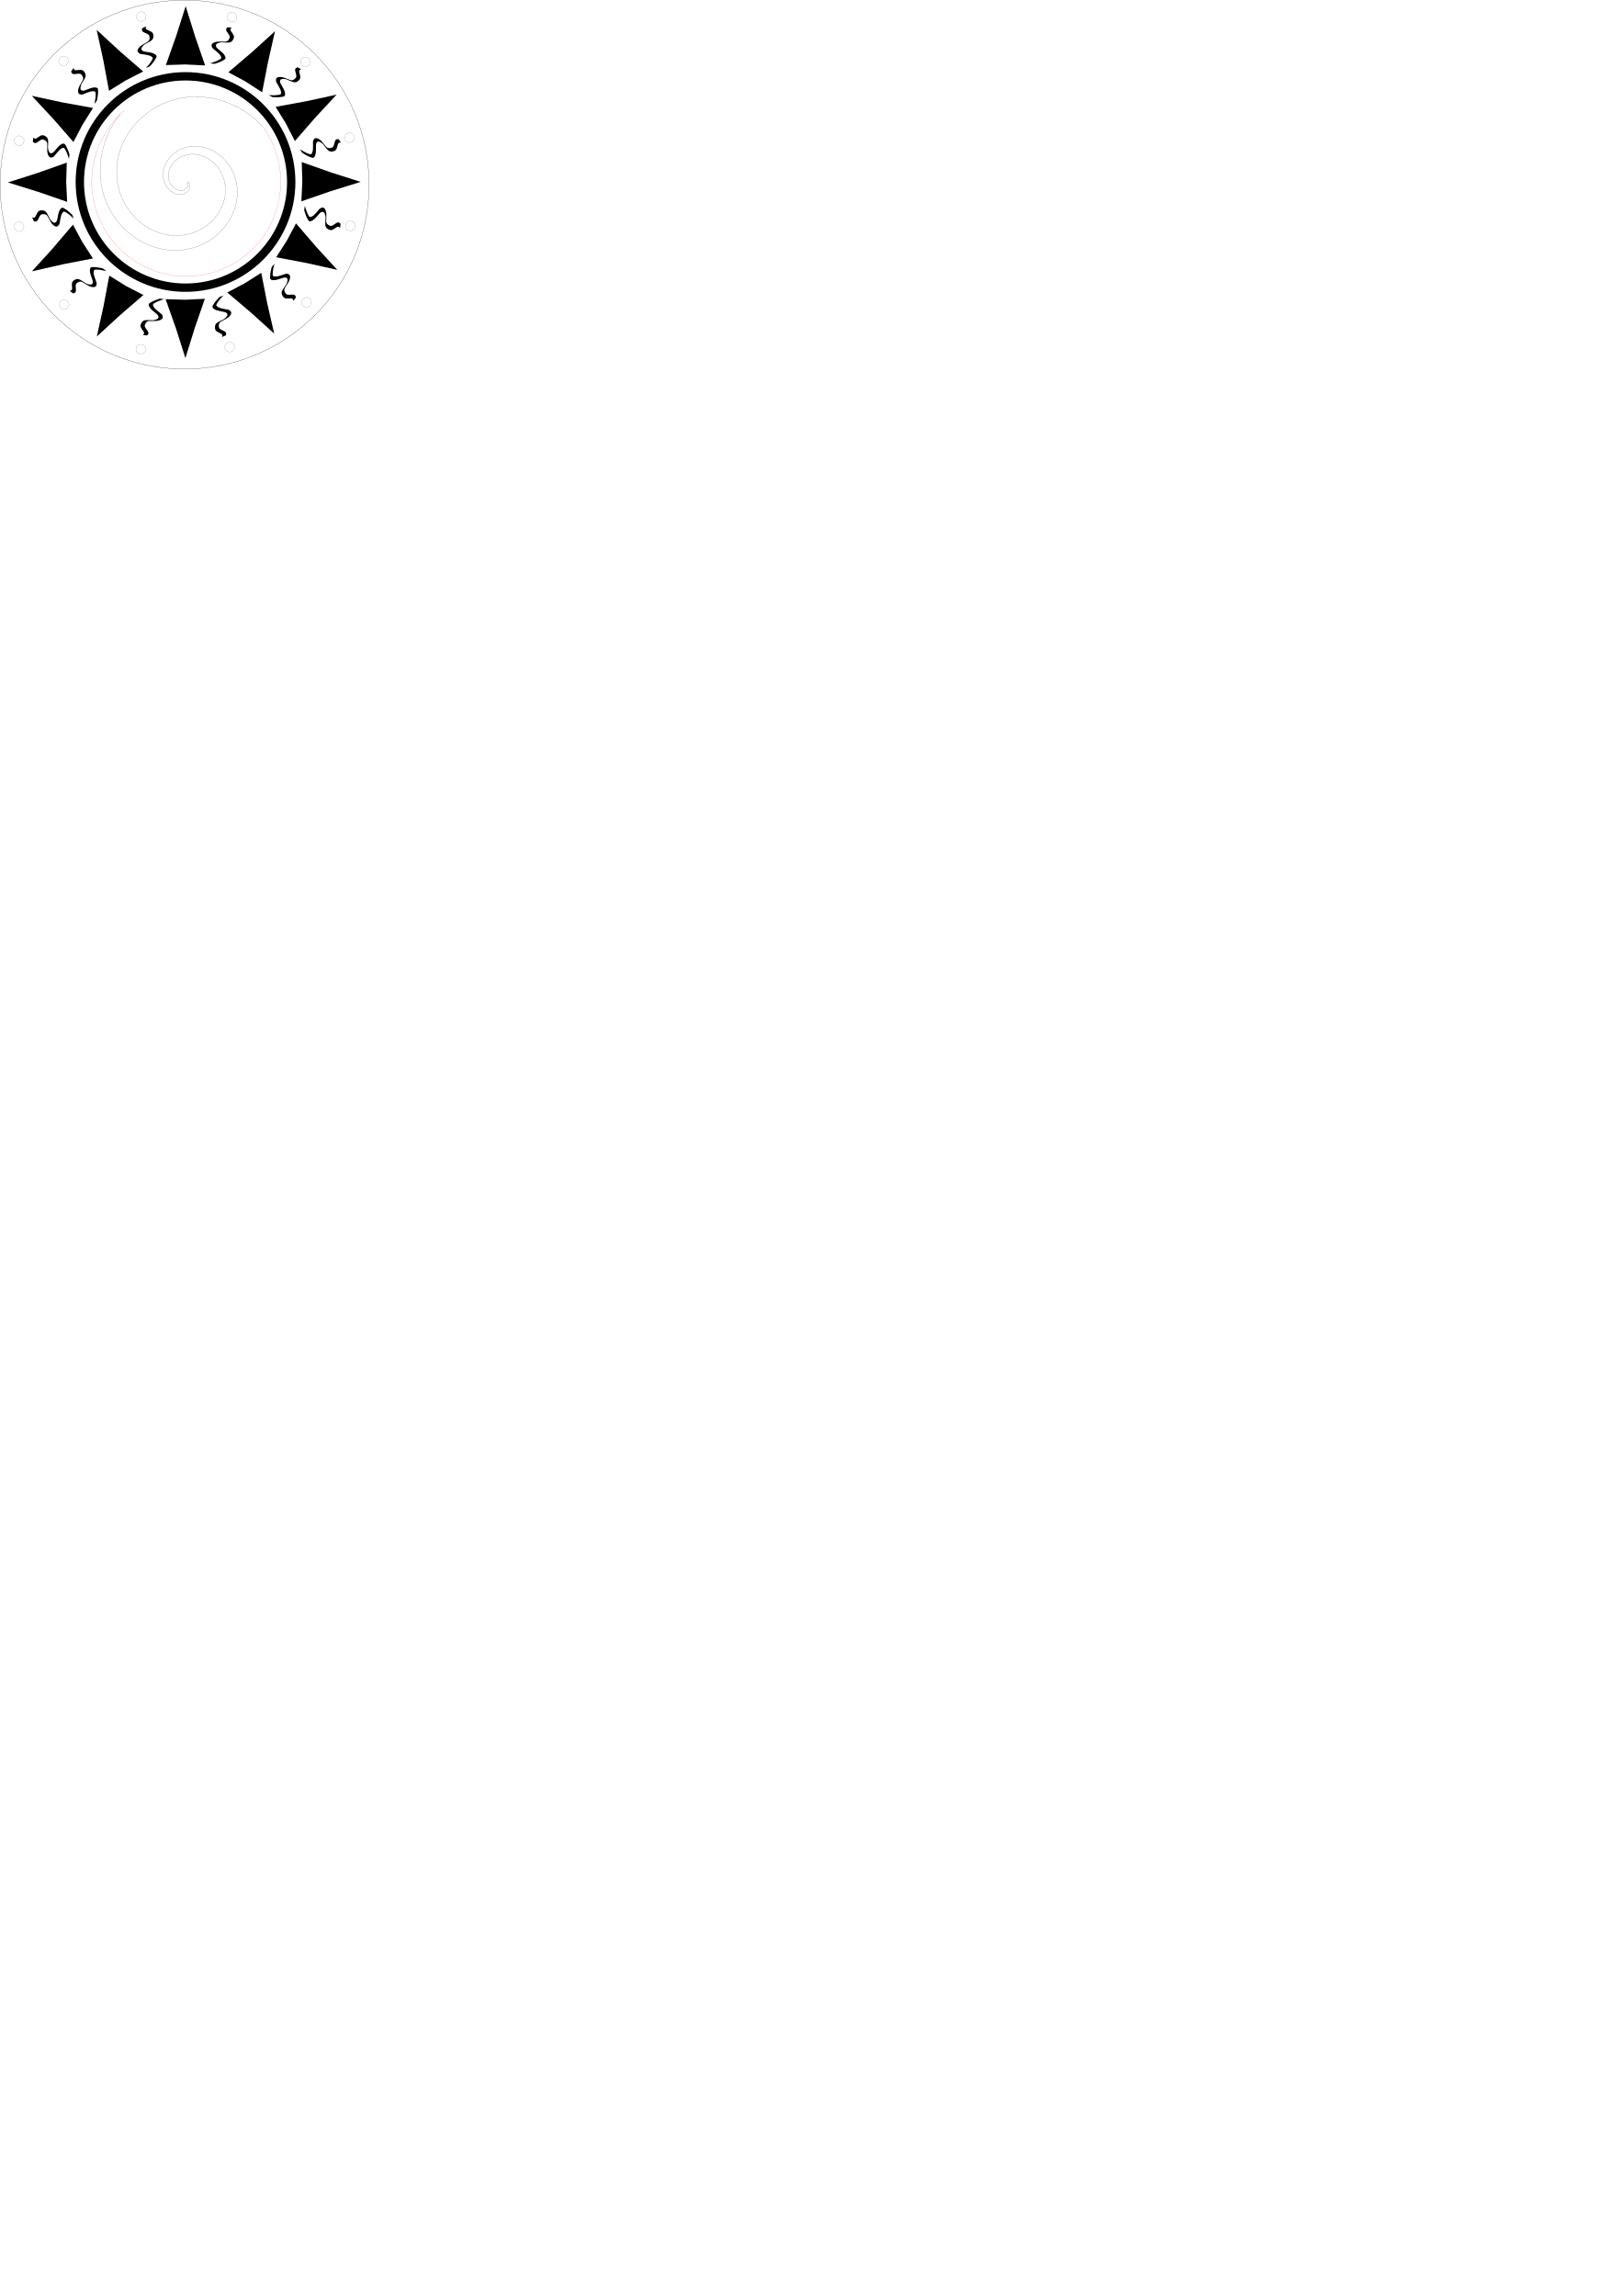
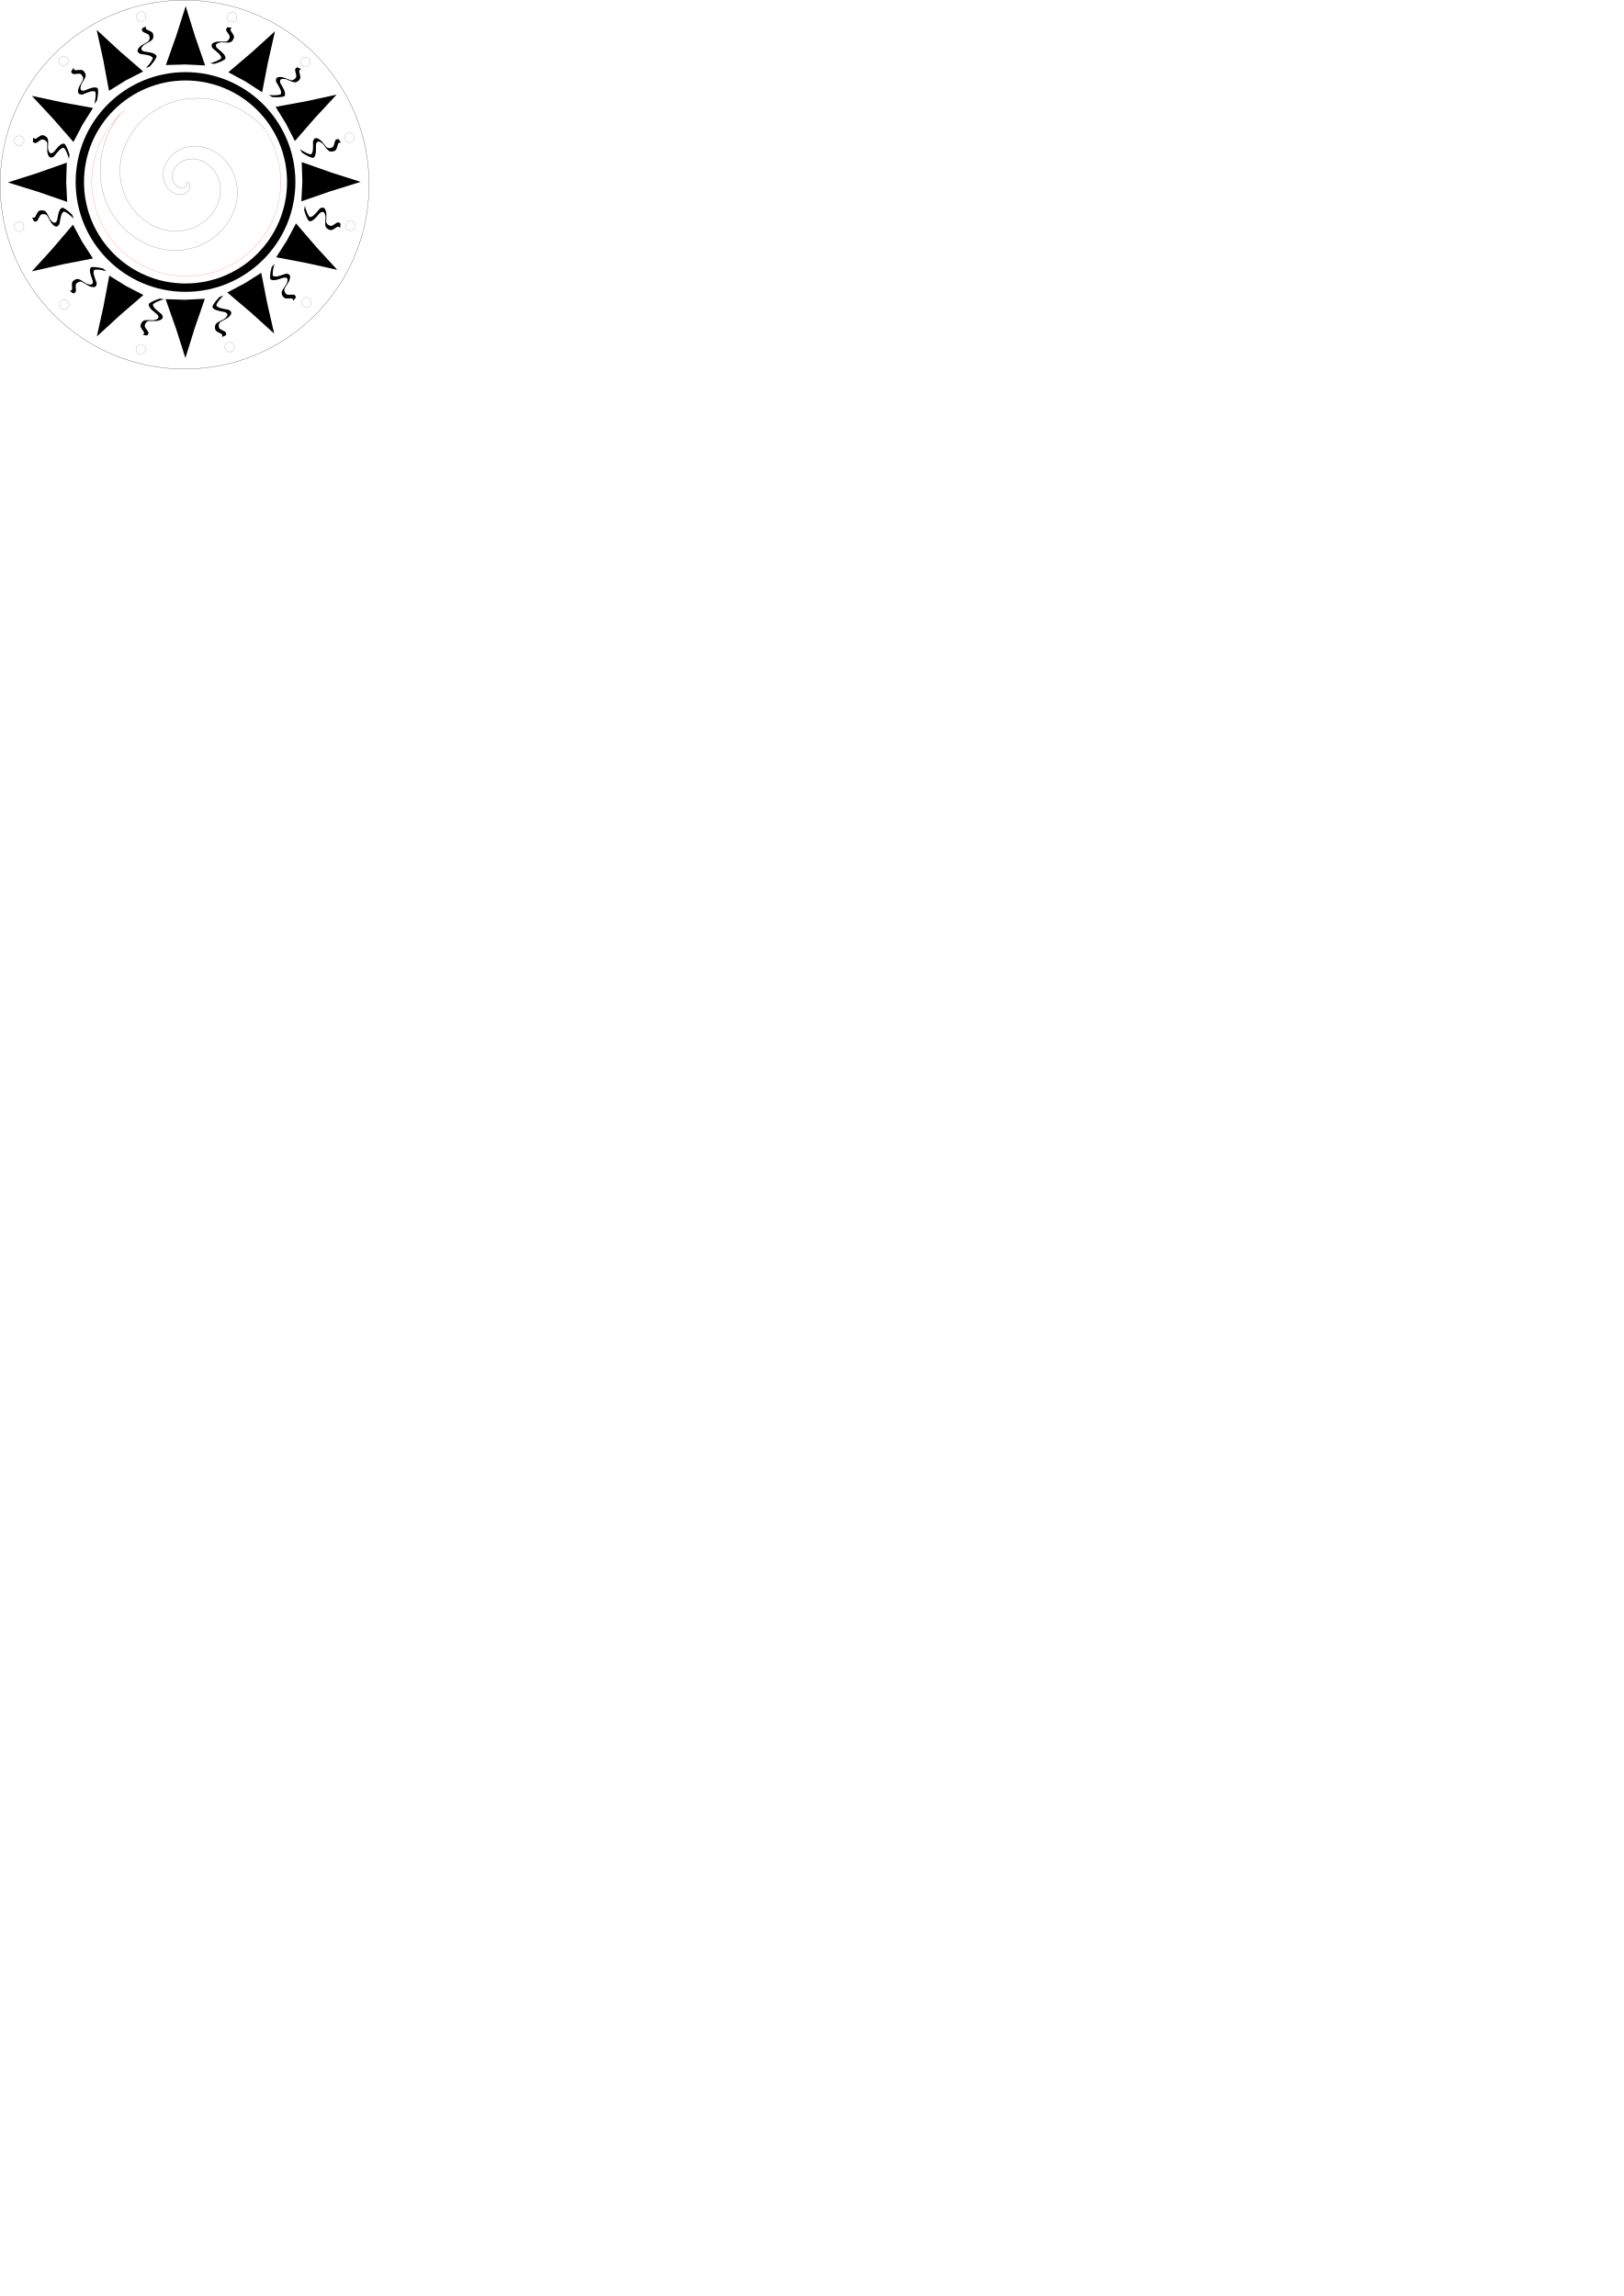
<svg xmlns="http://www.w3.org/2000/svg" width="210mm" height="297mm" viewBox="0 0 744.094 1052.362" id="svg2" version="1.1">
  <defs id="defs4" />
  <g id="layer1">
    <path style="fill:none;stroke:#ff0000;stroke-width:0.062;stroke-linecap:round;stroke-linejoin:miter;stroke-miterlimit:4;stroke-dasharray:none;stroke-opacity:1" d="m 120.734,58.41 c 4.977,7.05 7.9,15.653 7.9,24.938 0,23.909 -19.382,43.292 -43.292,43.292 -23.909,0 -43.292,-19.382 -43.292,-43.292 0,-12.183 5.032,-23.19 13.132,-31.057 0.628,-0.61 1.275,-1.201 1.939,-1.772" id="path3338" />
    <path style="fill:#000000;fill-opacity:1;stroke:none;stroke-width:20;stroke-linecap:round;stroke-linejoin:miter;stroke-miterlimit:4;stroke-dasharray:none;stroke-opacity:1" id="path4142" d="m 234.264,135.362 -22.76,-0.636 -22.24,0.398 11.931,-19.393 10.775,-19.459 10.829,20.029 z" transform="matrix(0.3997222,0,0,0.6948707,0.3612313,-64.07203)" />
    <circle style="fill:none;stroke:#000000;stroke-width:0.1;stroke-linecap:round;stroke-linejoin:miter;stroke-miterlimit:4;stroke-dasharray:none;stroke-opacity:1" id="path3338-2" cx="84.591" cy="84.613" r="84.541" />
    <circle style="fill:none;stroke:#000000;stroke-width:3.822;stroke-linecap:round;stroke-linejoin:miter;stroke-miterlimit:4;stroke-dasharray:none;stroke-opacity:1" id="path3338-7" cx="85.02" cy="83.412" r="48.439" />
    <path style="fill:#000000;fill-opacity:1;stroke:none;stroke-width:20;stroke-linecap:round;stroke-linejoin:miter;stroke-miterlimit:4;stroke-dasharray:none;stroke-opacity:1" id="path4142-5" d="m 234.264,135.362 -22.76,-0.636 -22.24,0.398 11.931,-19.393 10.775,-19.459 10.829,20.029 z" transform="matrix(0.3997222,0,0,-0.6948707,0.236231,231.0089)" />
    <circle style="fill:none;stroke:none;stroke-width:11.25;stroke-linecap:round;stroke-linejoin:miter;stroke-miterlimit:4;stroke-dasharray:none;stroke-opacity:1" id="path3338-7-9" cx="84.52" cy="83.662" r="48.439" />
    <path style="fill:#000000;fill-opacity:1;stroke:none;stroke-width:20;stroke-linecap:round;stroke-linejoin:miter;stroke-miterlimit:4;stroke-dasharray:none;stroke-opacity:1" id="path4142-5-5" d="m 234.264,135.362 -22.76,-0.636 -22.24,0.398 11.931,-19.393 10.775,-19.459 10.829,20.029 z" transform="matrix(0,0.3997222,0.6948707,0,-63.28939,-1.115445)" />
    <path style="fill:#000000;fill-opacity:1;stroke:none;stroke-width:20;stroke-linecap:round;stroke-linejoin:miter;stroke-miterlimit:4;stroke-dasharray:none;stroke-opacity:1" id="path4142-5-5-9" d="m 234.264,135.362 -22.76,-0.636 -22.24,0.398 11.931,-19.393 10.775,-19.459 10.829,20.029 z" transform="matrix(0,0.3997222,-0.6948707,0,232.1666,-1.365442)" />
    <path style="fill:#000000;fill-opacity:1;stroke:none;stroke-width:20;stroke-linecap:round;stroke-linejoin:miter;stroke-miterlimit:4;stroke-dasharray:none;stroke-opacity:1" id="path4142-5-5-9-5-6" d="m 234.264,135.362 -22.76,-0.636 -22.24,0.398 11.931,-19.393 10.775,-19.459 10.829,20.029 z" transform="matrix(0.3459174,0.2002973,-0.3481935,0.6013373,86.22595,-86.03863)" />
    <path style="fill:#000000;fill-opacity:1;stroke:none;stroke-width:0.125;stroke-linecap:round;stroke-linejoin:miter;stroke-miterlimit:4;stroke-dasharray:none;stroke-opacity:1" id="path4500" d="m 96.314,29 c 1.006,-0.309 2.007,-0.623 2.985,-1.032 0.484,-0.225 0.968,-0.458 1.426,-0.745 0.092,-0.057 0.526,-0.336 0.606,-0.469 0.052,-0.087 0.045,-0.204 0.068,-0.306 -0.03,-0.135 -0.044,-0.276 -0.091,-0.405 -0.376,-1.031 -1.345,-1.81 -2.103,-2.465 -0.338,-0.265 -0.665,-0.548 -1,-0.817 -0.207,-0.166 -0.492,-0.367 -0.681,-0.569 -0.208,-0.222 -0.232,-0.308 -0.373,-0.575 -0.126,-0.36 -0.278,-0.787 -0.136,-1.175 0.116,-0.316 0.264,-0.406 0.489,-0.631 0.944,-0.627 2.027,-0.752 3.103,-0.749 0.886,0.003 1.773,0.018 2.659,0.027 -0.604,-0.011 1.922,0.088 1.442,0.06 -0.42,-0.024 -0.853,0.063 -1.26,-0.054 -0.172,-0.05 0.35,-0.083 0.514,-0.161 0.377,-0.178 0.473,-0.333 0.757,-0.637 0.263,-0.411 0.582,-0.917 0.561,-1.455 -0.01,-0.269 -0.107,-0.439 -0.204,-0.678 -0.317,-0.624 -0.791,-1.119 -1.149,-1.709 -0.268,-0.505 -0.429,-0.804 -0.176,-1.359 0.124,-0.231 0.282,-0.437 0.465,-0.612 0,0 1.975,0.211 1.975,0.211 l 0,0 c -0.193,0.123 -0.338,0.317 -0.466,0.518 -0.275,0.445 -0.064,0.683 0.153,1.107 0.38,0.584 0.832,1.113 1.139,1.754 0.111,0.298 0.201,0.464 0.211,0.795 0.017,0.587 -0.317,1.136 -0.593,1.597 -0.276,0.322 -0.41,0.531 -0.78,0.739 -0.875,0.492 -2.276,0.26 -3.011,0.269 -0.158,0.002 -1.301,-0.058 -1.416,-0.064 0.341,-0.007 0.684,0.005 1.024,-0.022 0.254,-0.02 -0.509,-0.01 -0.764,0.002 -0.623,0.028 -1.232,0.146 -1.817,0.391 -0.15,0.063 -0.292,0.147 -0.439,0.22 -0.147,0.128 -0.368,0.282 -0.459,0.485 -0.144,0.32 0.022,0.717 0.129,1.011 0.048,0.084 0.09,0.174 0.145,0.253 0.15,0.214 0.296,0.341 0.489,0.509 0.44,0.384 0.896,0.747 1.338,1.13 0.787,0.694 1.793,1.513 2.164,2.605 0.054,0.16 0.069,0.334 0.104,0.502 -0.025,0.15 -0.009,0.317 -0.074,0.451 -0.074,0.153 -0.535,0.448 -0.636,0.512 -0.465,0.295 -0.956,0.531 -1.445,0.768 -0.954,0.413 -1.931,0.738 -2.916,1.045 0,0 -1.957,-0.269 -1.957,-0.269 z" />
-     <path style="fill:none;fill-rule:evenodd;stroke:#000000;stroke-width:0.062;stroke-linecap:butt;stroke-linejoin:miter;stroke-miterlimit:4;stroke-dasharray:none;stroke-opacity:1" id="path4522" d="m 85.533,83.336 c 1.473,0.578 0.456,2.651 -0.377,3.268 -2.674,1.98 -6.179,-0.31 -7.342,-2.895 -2.338,-5.195 1.666,-10.764 6.603,-12.4 8.119,-2.69 16.206,3.442 18.275,11.197 3.045,11.416 -5.557,22.384 -16.532,24.866 C 71.107,110.777 56.944,99.406 54.059,84.858 50.29,65.852 64.698,48.211 83.142,44.928 97.002,42.461 111.308,47.897 120.635,58.306" />
+     <path style="fill:none;fill-rule:evenodd;stroke:#000000;stroke-width:0.062;stroke-linecap:butt;stroke-linejoin:miter;stroke-miterlimit:4;stroke-dasharray:none;stroke-opacity:1" id="path4522" d="m 85.272,83.349 c 0.988,0.332 0.333,1.761 -0.168,2.187 -1.899,1.612 -4.601,-0.07 -5.545,-1.916 -2.098,-4.1 1.092,-8.686 4.973,-10.138 6.87,-2.571 13.894,2.622 15.85,9.15 C 103.432,92.814 95.777,102.775 86.038,105.237 72.027,108.778 58.667,98.23 55.694,84.753 51.651,66.419 65.496,49.222 83.214,45.73 97.147,42.984 111.632,48.42 121.04,58.892" />
    <path style="fill:none;fill-rule:evenodd;stroke:#000000;stroke-width:0.062;stroke-linecap:butt;stroke-linejoin:miter;stroke-miterlimit:4;stroke-dasharray:none;stroke-opacity:1" id="path4522-7" d="m 85.918,83.518 c 2.071,0.529 0.964,3.459 -0.069,4.368 -3.274,2.884 -8.108,0.291 -9.904,-2.97 -3.541,-6.429 0.97,-14.016 7.155,-16.641 9.993,-4.24 20.891,2.611 24.328,12.227 4.981,13.939 -4.544,28.569 -18.013,32.824 -18.229,5.759 -36.944,-6.722 -42.033,-24.407 -3.608,-12.539 -0.476,-26.253 7.57,-36.418" />
    <path style="fill:#000000;fill-opacity:1;stroke:none;stroke-width:20;stroke-linecap:round;stroke-linejoin:miter;stroke-miterlimit:4;stroke-dasharray:none;stroke-opacity:1" id="path4142-1" d="m 234.264,135.362 -22.76,-0.636 -22.24,0.398 11.931,-19.393 10.775,-19.459 10.829,20.029 z" transform="matrix(0.1993207,0.346481,-0.6023171,0.3464959,169.9731,-63.41982)" />
    <path style="fill:#000000;fill-opacity:1;stroke:none;stroke-width:20;stroke-linecap:round;stroke-linejoin:miter;stroke-miterlimit:4;stroke-dasharray:none;stroke-opacity:1" id="path4142-5-5-9-5" d="m 234.264,135.362 -22.76,-0.636 -22.24,0.398 11.931,-19.393 10.775,-19.459 10.829,20.029 z" transform="matrix(-0.3440412,0.203503,-0.3537664,-0.5980758,232.6378,167.3455)" />
    <path style="fill:#000000;fill-opacity:1;stroke:none;stroke-width:20;stroke-linecap:round;stroke-linejoin:miter;stroke-miterlimit:4;stroke-dasharray:none;stroke-opacity:1" id="path4142-5-5-9-5-8" d="m 234.264,135.362 -22.76,-0.636 -22.24,0.398 11.931,-19.393 10.775,-19.459 10.829,20.029 z" transform="matrix(-0.1987582,0.346804,-0.6028785,-0.3455181,254.7337,83.4416)" />
    <path style="fill:#000000;fill-opacity:1;stroke:none;stroke-width:20;stroke-linecap:round;stroke-linejoin:miter;stroke-miterlimit:4;stroke-dasharray:none;stroke-opacity:1" id="path4142-5-5-7" d="m 234.264,135.362 -22.76,-0.636 -22.24,0.398 11.931,-19.393 10.775,-19.459 10.829,20.029 z" transform="matrix(0.200389,0.3458643,0.6012449,-0.348353,-85.73649,84.5895)" />
    <path style="fill:#000000;fill-opacity:1;stroke:none;stroke-width:20;stroke-linecap:round;stroke-linejoin:miter;stroke-miterlimit:4;stroke-dasharray:none;stroke-opacity:1" id="path4142-5-5-7-0" d="m 234.264,135.362 -22.76,-0.636 -22.24,0.398 11.931,-19.393 10.775,-19.459 10.829,20.029 z" transform="matrix(0.3456407,0.2007745,0.3490231,-0.6008562,-62.49671,169.5183)" />
    <path style="fill:#000000;fill-opacity:1;stroke:none;stroke-width:20;stroke-linecap:round;stroke-linejoin:miter;stroke-miterlimit:4;stroke-dasharray:none;stroke-opacity:1" id="path4142-2" d="m 234.264,135.362 -22.76,-0.636 -22.24,0.398 11.931,-19.393 10.775,-19.459 10.829,20.029 z" transform="matrix(0.3461084,-0.1999672,0.3476197,0.6016692,-62.529,-1.839152)" />
    <path style="fill:#000000;fill-opacity:1;stroke:none;stroke-width:20;stroke-linecap:round;stroke-linejoin:miter;stroke-miterlimit:4;stroke-dasharray:none;stroke-opacity:1" id="path4142-8" d="m 234.264,135.362 -22.76,-0.636 -22.24,0.398 11.931,-19.393 10.775,-19.459 10.829,20.029 z" transform="matrix(0.1960406,-0.3483474,0.6055616,0.3407939,-85.27025,84.96511)" />
    <g id="g3716" transform="matrix(0.9659258,-0.258819,0.258819,0.9659258,-18.7284,24.70519)">
      <circle r="2.226" cy="5.087" cx="84.991" id="path4206" style="fill:none;fill-opacity:1;stroke:#000000;stroke-width:0.049;stroke-linecap:round;stroke-linejoin:miter;stroke-miterlimit:4;stroke-dasharray:none;stroke-opacity:1" />
      <circle r="2.226" cy="83.601" cx="6.035" id="path4206-2" style="fill:none;fill-opacity:1;stroke:#000000;stroke-width:0.049;stroke-linecap:round;stroke-linejoin:miter;stroke-miterlimit:4;stroke-dasharray:none;stroke-opacity:1" />
      <circle r="2.226" cy="161.874" cx="84.935" id="path4206-2-9" style="fill:none;fill-opacity:1;stroke:#000000;stroke-width:0.049;stroke-linecap:round;stroke-linejoin:miter;stroke-miterlimit:4;stroke-dasharray:none;stroke-opacity:1" />
      <circle r="2.226" cy="83.418" cx="162.891" id="path4206-2-9-0" style="fill:none;fill-opacity:1;stroke:#000000;stroke-width:0.049;stroke-linecap:round;stroke-linejoin:miter;stroke-miterlimit:4;stroke-dasharray:none;stroke-opacity:1" />
      <circle r="2.226" cy="122.543" cx="152.766" id="path4206-2-9-0-2" style="fill:none;fill-opacity:1;stroke:#000000;stroke-width:0.049;stroke-linecap:round;stroke-linejoin:miter;stroke-miterlimit:4;stroke-dasharray:none;stroke-opacity:1" />
      <circle r="2.226" cy="151.168" cx="124.266" id="path4206-2-9-0-29" style="fill:none;fill-opacity:1;stroke:#000000;stroke-width:0.049;stroke-linecap:round;stroke-linejoin:miter;stroke-miterlimit:4;stroke-dasharray:none;stroke-opacity:1" />
      <circle r="2.226" cy="152.293" cx="45.391" id="path4206-2-9-0-6" style="fill:none;fill-opacity:1;stroke:#000000;stroke-width:0.049;stroke-linecap:round;stroke-linejoin:miter;stroke-miterlimit:4;stroke-dasharray:none;stroke-opacity:1" />
      <circle r="2.226" cy="123.418" cx="16.766" id="path4206-2-9-0-62" style="fill:none;fill-opacity:1;stroke:#000000;stroke-width:0.049;stroke-linecap:round;stroke-linejoin:miter;stroke-miterlimit:4;stroke-dasharray:none;stroke-opacity:1" />
      <circle r="2.226" cy="45.543" cx="16.266" id="path4206-2-9-0-9" style="fill:none;fill-opacity:1;stroke:#000000;stroke-width:0.049;stroke-linecap:round;stroke-linejoin:miter;stroke-miterlimit:4;stroke-dasharray:none;stroke-opacity:1" />
      <circle r="2.226" cy="15.543" cx="45.391" id="path4206-2-9-0-91" style="fill:none;fill-opacity:1;stroke:#000000;stroke-width:0.049;stroke-linecap:round;stroke-linejoin:miter;stroke-miterlimit:4;stroke-dasharray:none;stroke-opacity:1" />
      <circle r="2.226" cy="16.098" cx="125.17" id="path4206-6" style="fill:none;fill-opacity:1;stroke:#000000;stroke-width:0.049;stroke-linecap:round;stroke-linejoin:miter;stroke-miterlimit:4;stroke-dasharray:none;stroke-opacity:1" />
      <circle r="2.226" cy="44.609" cx="152.341" id="path4206-4" style="fill:none;fill-opacity:1;stroke:#000000;stroke-width:0.049;stroke-linecap:round;stroke-linejoin:miter;stroke-miterlimit:4;stroke-dasharray:none;stroke-opacity:1" />
    </g>
    <path style="fill:#000000;fill-opacity:1;stroke:none;stroke-width:0.125;stroke-linecap:round;stroke-linejoin:miter;stroke-miterlimit:4;stroke-dasharray:none;stroke-opacity:1" id="path4500-6" d="m 137.441,68.355 c 0.884,0.57 1.769,1.134 2.712,1.619 0.484,0.225 0.974,0.445 1.488,0.612 0.103,0.033 0.596,0.186 0.749,0.162 0.1,-0.016 0.185,-0.097 0.278,-0.145 0.084,-0.11 0.183,-0.212 0.252,-0.331 0.546,-0.951 0.518,-2.195 0.532,-3.196 -0.014,-0.429 -0.009,-0.861 -0.019,-1.291 -0.006,-0.265 -0.036,-0.613 -0.003,-0.888 0.036,-0.302 0.086,-0.376 0.2,-0.656 0.194,-0.328 0.423,-0.72 0.811,-0.861 0.317,-0.115 0.481,-0.06 0.798,-0.033 1.087,0.319 1.881,1.066 2.572,1.892 0.569,0.68 1.128,1.368 1.692,2.052 -0.38,-0.469 1.17,1.527 0.882,1.141 -0.252,-0.337 -0.598,-0.612 -0.77,-0.999 -0.073,-0.164 0.289,0.214 0.454,0.29 0.38,0.174 0.559,0.147 0.975,0.169 0.484,-0.064 1.076,-0.146 1.475,-0.508 0.199,-0.181 0.267,-0.364 0.387,-0.593 0.274,-0.644 0.347,-1.326 0.568,-1.98 0.214,-0.531 0.339,-0.847 0.926,-1.01 0.257,-0.054 0.516,-0.065 0.767,-0.038 0,0 1.11,1.647 1.11,1.647 l 0,0 c -0.218,-0.068 -0.461,-0.055 -0.696,-0.023 -0.517,0.076 -0.564,0.391 -0.749,0.83 -0.202,0.667 -0.315,1.353 -0.609,2.001 -0.157,0.277 -0.225,0.453 -0.472,0.673 -0.438,0.391 -1.073,0.489 -1.604,0.574 -0.425,-0.004 -0.67,0.028 -1.067,-0.121 -0.94,-0.353 -1.665,-1.574 -2.144,-2.13 -0.103,-0.12 -0.793,-1.032 -0.863,-1.124 0.226,0.256 0.436,0.526 0.677,0.769 0.179,0.181 -0.321,-0.396 -0.493,-0.583 -0.423,-0.459 -0.905,-0.848 -1.47,-1.138 -0.145,-0.074 -0.301,-0.129 -0.451,-0.194 -0.193,-0.03 -0.452,-0.1 -0.667,-0.039 -0.338,0.096 -0.534,0.478 -0.69,0.75 -0.033,0.091 -0.075,0.181 -0.1,0.274 -0.067,0.252 -0.07,0.446 -0.074,0.702 -0.01,0.584 0.006,1.167 -0.003,1.751 -0.024,1.049 -0.002,2.346 -0.599,3.333 -0.088,0.145 -0.211,0.268 -0.317,0.402 -0.131,0.078 -0.248,0.197 -0.393,0.234 -0.165,0.042 -0.687,-0.121 -0.802,-0.157 -0.525,-0.165 -1.022,-0.389 -1.518,-0.611 -0.93,-0.464 -1.808,-1.002 -2.677,-1.558 0,0 -1.054,-1.671 -1.054,-1.671 z" />
    <path style="fill:#000000;fill-opacity:1;stroke:none;stroke-width:0.125;stroke-linecap:round;stroke-linejoin:miter;stroke-miterlimit:4;stroke-dasharray:none;stroke-opacity:1" id="path4500-0" d="m 123.115,43.585 c 1.051,0.058 2.099,0.11 3.158,0.065 0.532,-0.044 1.066,-0.095 1.596,-0.205 0.106,-0.022 0.61,-0.133 0.731,-0.23 0.079,-0.064 0.113,-0.176 0.169,-0.264 0.018,-0.137 0.054,-0.275 0.055,-0.412 0.004,-1.097 -0.636,-2.164 -1.119,-3.041 -0.225,-0.366 -0.434,-0.744 -0.655,-1.113 -0.136,-0.227 -0.335,-0.515 -0.442,-0.77 -0.118,-0.281 -0.111,-0.37 -0.151,-0.669 0.007,-0.381 0.011,-0.834 0.279,-1.149 0.218,-0.257 0.388,-0.29 0.677,-0.423 1.103,-0.261 2.162,-0.004 3.171,0.372 0.831,0.309 1.657,0.631 2.485,0.946 -0.562,-0.22 1.772,0.748 1.332,0.555 -0.385,-0.168 -0.822,-0.236 -1.163,-0.487 -0.144,-0.106 0.357,0.043 0.538,0.027 0.416,-0.037 0.559,-0.149 0.931,-0.336 0.389,-0.295 0.863,-0.659 1.03,-1.171 0.084,-0.256 0.052,-0.449 0.043,-0.706 -0.081,-0.695 -0.355,-1.324 -0.486,-2.001 -0.077,-0.567 -0.124,-0.903 0.305,-1.336 0.196,-0.174 0.416,-0.312 0.648,-0.413 0,0 1.78,0.882 1.78,0.882 l 0,0 c -0.223,0.049 -0.427,0.18 -0.616,0.325 -0.412,0.322 -0.296,0.619 -0.24,1.092 0.154,0.679 0.395,1.332 0.461,2.04 8.3e-4,0.318 0.028,0.505 -0.077,0.819 -0.188,0.557 -0.69,0.956 -1.109,1.293 -0.371,0.207 -0.568,0.356 -0.987,0.423 -0.992,0.159 -2.226,-0.544 -2.918,-0.79 -0.149,-0.053 -1.2,-0.505 -1.306,-0.55 0.323,0.111 0.64,0.241 0.969,0.334 0.245,0.069 -0.475,-0.186 -0.717,-0.263 -0.594,-0.19 -1.206,-0.29 -1.841,-0.262 -0.163,0.007 -0.325,0.037 -0.488,0.055 -0.183,0.069 -0.443,0.137 -0.599,0.296 -0.246,0.251 -0.227,0.68 -0.229,0.993 0.016,0.096 0.024,0.195 0.049,0.288 0.067,0.253 0.16,0.422 0.283,0.647 0.28,0.513 0.582,1.011 0.864,1.523 0.498,0.924 1.159,2.04 1.128,3.193 -0.005,0.169 -0.051,0.338 -0.076,0.506 -0.075,0.133 -0.118,0.294 -0.226,0.398 -0.122,0.118 -0.657,0.235 -0.774,0.26 -0.538,0.116 -1.08,0.167 -1.622,0.22 -1.038,0.057 -2.067,0.024 -3.097,-0.029 0,0 -1.743,-0.93 -1.743,-0.93 z" />
    <path style="fill:#000000;fill-opacity:1;stroke:none;stroke-width:0.125;stroke-linecap:round;stroke-linejoin:miter;stroke-miterlimit:4;stroke-dasharray:none;stroke-opacity:1" id="path4500-2" d="m 66.869,31.181 c 0.702,-0.783 1.399,-1.569 2.026,-2.423 0.299,-0.443 0.593,-0.891 0.838,-1.373 0.049,-0.097 0.278,-0.559 0.278,-0.714 -1.58e-4,-0.102 -0.067,-0.198 -0.1,-0.297 -0.096,-0.1 -0.18,-0.214 -0.287,-0.301 -0.853,-0.689 -2.086,-0.857 -3.072,-1.029 -0.426,-0.053 -0.852,-0.127 -1.278,-0.185 -0.263,-0.036 -0.611,-0.061 -0.877,-0.137 -0.293,-0.083 -0.358,-0.145 -0.616,-0.301 -0.293,-0.244 -0.644,-0.531 -0.722,-0.936 -0.064,-0.331 0.016,-0.484 0.093,-0.793 0.486,-1.024 1.349,-1.689 2.273,-2.241 0.761,-0.455 1.528,-0.898 2.293,-1.348 -0.523,0.301 1.692,-0.915 1.266,-0.692 -0.372,0.195 -0.698,0.494 -1.108,0.603 -0.173,0.046 0.257,-0.252 0.358,-0.403 0.231,-0.347 0.233,-0.529 0.32,-0.936 0.013,-0.488 0.026,-1.085 -0.269,-1.536 -0.147,-0.225 -0.318,-0.321 -0.524,-0.475 -0.593,-0.372 -1.255,-0.551 -1.866,-0.873 -0.49,-0.295 -0.783,-0.468 -0.851,-1.074 -0.013,-0.262 0.017,-0.52 0.083,-0.764 0,0 1.801,-0.837 1.801,-0.837 l 0,0 c -0.102,0.205 -0.126,0.446 -0.132,0.684 -0.006,0.523 0.298,0.618 0.702,0.87 0.626,0.304 1.286,0.525 1.88,0.916 0.248,0.198 0.412,0.294 0.59,0.572 0.317,0.495 0.314,1.136 0.315,1.674 -0.071,0.419 -0.078,0.666 -0.287,1.035 -0.496,0.873 -1.817,1.396 -2.441,1.782 -0.134,0.083 -1.145,0.621 -1.246,0.675 0.289,-0.182 0.588,-0.348 0.866,-0.547 0.207,-0.148 -0.442,0.254 -0.654,0.395 -0.52,0.345 -0.98,0.76 -1.356,1.272 -0.096,0.131 -0.175,0.277 -0.262,0.415 -0.06,0.186 -0.17,0.431 -0.143,0.652 0.042,0.349 0.388,0.603 0.632,0.8 0.085,0.047 0.167,0.103 0.255,0.142 0.239,0.106 0.429,0.139 0.682,0.184 0.575,0.102 1.153,0.178 1.729,0.278 1.032,0.189 2.316,0.372 3.197,1.117 0.129,0.109 0.232,0.251 0.347,0.376 0.056,0.142 0.156,0.276 0.169,0.425 0.015,0.169 -0.227,0.659 -0.281,0.767 -0.246,0.492 -0.545,0.948 -0.843,1.403 -0.605,0.846 -1.274,1.627 -1.96,2.398 0,0 -1.816,0.778 -1.816,0.778 z" />
    <path style="fill:#000000;fill-opacity:1;stroke:none;stroke-width:0.125;stroke-linecap:round;stroke-linejoin:miter;stroke-miterlimit:4;stroke-dasharray:none;stroke-opacity:1" id="path4500-23" d="m 43.259,47.628 c 0.213,-1.03 0.419,-2.059 0.531,-3.113 0.035,-0.533 0.064,-1.069 0.033,-1.609 -0.006,-0.108 -0.041,-0.623 -0.12,-0.757 -0.051,-0.088 -0.157,-0.138 -0.236,-0.207 -0.133,-0.038 -0.263,-0.094 -0.399,-0.115 -1.084,-0.166 -2.234,0.309 -3.172,0.658 -0.395,0.168 -0.8,0.319 -1.197,0.483 -0.245,0.101 -0.559,0.255 -0.827,0.323 -0.295,0.075 -0.382,0.055 -0.684,0.05 -0.376,-0.063 -0.824,-0.134 -1.095,-0.445 -0.222,-0.254 -0.23,-0.427 -0.318,-0.732 -0.095,-1.129 0.316,-2.139 0.836,-3.081 0.429,-0.776 0.869,-1.546 1.303,-2.318 -0.301,0.524 1.001,-1.643 0.746,-1.235 -0.223,0.356 -0.355,0.778 -0.654,1.079 -0.126,0.127 0.095,-0.347 0.106,-0.528 0.025,-0.417 -0.065,-0.575 -0.194,-0.97 -0.234,-0.428 -0.524,-0.951 -1.006,-1.192 -0.241,-0.12 -0.436,-0.118 -0.692,-0.147 -0.7,-0.023 -1.362,0.155 -2.051,0.185 -0.572,-0.008 -0.912,-0.01 -1.276,-0.499 -0.143,-0.22 -0.247,-0.457 -0.313,-0.701 0,0 1.135,-1.63 1.135,-1.63 l 0,0 c 0.015,0.228 0.115,0.449 0.23,0.657 0.258,0.455 0.569,0.384 1.045,0.399 0.694,-0.052 1.376,-0.194 2.085,-0.154 0.314,0.046 0.504,0.047 0.798,0.197 0.523,0.268 0.844,0.824 1.114,1.288 0.15,0.397 0.268,0.615 0.273,1.039 0.011,1.004 -0.867,2.121 -1.213,2.769 -0.074,0.14 -0.677,1.113 -0.737,1.21 0.158,-0.303 0.333,-0.597 0.473,-0.909 0.104,-0.232 -0.254,0.442 -0.366,0.67 -0.275,0.56 -0.465,1.15 -0.531,1.782 -0.017,0.162 -0.012,0.327 -0.018,0.49 0.042,0.191 0.07,0.458 0.204,0.636 0.212,0.28 0.639,0.325 0.948,0.373 0.097,-0.002 0.196,0.005 0.292,-0.006 0.26,-0.028 0.441,-0.096 0.682,-0.184 0.549,-0.201 1.086,-0.426 1.634,-0.63 0.987,-0.356 2.189,-0.845 3.324,-0.644 0.167,0.03 0.326,0.1 0.49,0.15 0.12,0.094 0.273,0.16 0.36,0.282 0.098,0.138 0.135,0.684 0.143,0.804 0.035,0.549 0.006,1.093 -0.022,1.636 -0.097,1.035 -0.282,2.048 -0.486,3.059 0,0 -1.178,1.586 -1.178,1.586 z" />
    <path style="fill:#000000;fill-opacity:1;stroke:none;stroke-width:0.125;stroke-linecap:round;stroke-linejoin:miter;stroke-miterlimit:4;stroke-dasharray:none;stroke-opacity:1" id="path4500-8" d="m 31.597,72.823 c -0.314,-1.004 -0.632,-2.004 -1.045,-2.98 -0.228,-0.483 -0.462,-0.966 -0.751,-1.423 -0.058,-0.092 -0.338,-0.525 -0.472,-0.604 -0.087,-0.052 -0.204,-0.044 -0.306,-0.066 -0.135,0.031 -0.276,0.045 -0.405,0.093 -1.029,0.38 -1.804,1.353 -2.456,2.113 -0.264,0.339 -0.545,0.667 -0.813,1.003 -0.165,0.207 -0.365,0.494 -0.566,0.684 -0.221,0.209 -0.307,0.234 -0.574,0.375 -0.359,0.127 -0.786,0.282 -1.174,0.142 -0.317,-0.114 -0.408,-0.262 -0.634,-0.486 -0.631,-0.941 -0.761,-2.024 -0.763,-3.1 -0.001,-0.886 0.01,-1.773 0.015,-2.659 -0.009,0.604 0.079,-1.922 0.054,-1.442 -0.023,0.42 0.067,0.853 -0.049,1.26 -0.049,0.173 -0.085,-0.35 -0.163,-0.513 -0.18,-0.377 -0.335,-0.471 -0.64,-0.754 -0.412,-0.261 -0.919,-0.578 -1.458,-0.555 -0.269,0.011 -0.439,0.108 -0.677,0.207 -0.623,0.319 -1.116,0.796 -1.704,1.157 -0.504,0.27 -0.803,0.433 -1.358,0.182 -0.232,-0.123 -0.438,-0.28 -0.614,-0.462 0,0 0.202,-1.976 0.202,-1.976 l 0,0 c 0.124,0.192 0.319,0.337 0.52,0.463 0.446,0.273 0.684,0.061 1.107,-0.158 0.582,-0.383 1.109,-0.837 1.749,-1.146 0.297,-0.112 0.463,-0.204 0.794,-0.214 0.587,-0.019 1.137,0.311 1.599,0.586 0.324,0.275 0.532,0.408 0.742,0.776 0.496,0.873 0.27,2.275 0.282,3.009 0.003,0.158 -0.052,1.301 -0.057,1.416 -0.009,-0.341 0.002,-0.684 -0.027,-1.024 -0.021,-0.254 -0.008,0.51 0.005,0.764 0.031,0.623 0.151,1.231 0.399,1.816 0.064,0.15 0.148,0.292 0.222,0.438 0.129,0.147 0.283,0.367 0.487,0.457 0.321,0.142 0.716,-0.025 1.01,-0.134 0.084,-0.049 0.174,-0.091 0.252,-0.146 0.213,-0.151 0.339,-0.298 0.507,-0.491 0.382,-0.442 0.743,-0.899 1.124,-1.343 0.691,-0.79 1.505,-1.8 2.595,-2.175 0.16,-0.055 0.334,-0.071 0.501,-0.106 0.151,0.024 0.317,0.008 0.452,0.072 0.153,0.073 0.45,0.533 0.515,0.634 0.297,0.463 0.535,0.953 0.774,1.442 0.417,0.952 0.746,1.927 1.058,2.911 0,0 -0.261,1.958 -0.261,1.958 z" />
    <path style="fill:#000000;fill-opacity:1;stroke:none;stroke-width:0.125;stroke-linecap:round;stroke-linejoin:miter;stroke-miterlimit:4;stroke-dasharray:none;stroke-opacity:1" id="path4500-4" d="m 33.801,100.243 c -0.762,-0.725 -1.527,-1.444 -2.362,-2.096 -0.434,-0.312 -0.874,-0.619 -1.348,-0.878 -0.095,-0.052 -0.551,-0.294 -0.706,-0.298 -0.102,-0.003 -0.2,0.061 -0.3,0.091 -0.103,0.093 -0.219,0.174 -0.309,0.278 -0.714,0.833 -0.918,2.06 -1.118,3.041 -0.066,0.424 -0.152,0.848 -0.222,1.272 -0.044,0.261 -0.079,0.609 -0.163,0.873 -0.092,0.29 -0.155,0.354 -0.319,0.607 -0.252,0.286 -0.549,0.628 -0.957,0.695 -0.333,0.054 -0.483,-0.03 -0.79,-0.117 -1.009,-0.516 -1.649,-1.399 -2.174,-2.338 -0.432,-0.774 -0.853,-1.554 -1.28,-2.331 0.286,0.532 -0.865,-1.718 -0.654,-1.286 0.184,0.378 0.473,0.713 0.57,1.125 0.041,0.175 -0.244,-0.264 -0.392,-0.369 -0.34,-0.242 -0.522,-0.249 -0.926,-0.348 -0.487,-0.028 -1.084,-0.058 -1.544,0.224 -0.229,0.141 -0.331,0.308 -0.491,0.51 -0.389,0.582 -0.588,1.238 -0.927,1.839 -0.309,0.481 -0.491,0.769 -1.099,0.82 -0.262,0.005 -0.519,-0.032 -0.761,-0.105 0,0 -0.784,-1.825 -0.784,-1.825 l 0,0 c 0.202,0.108 0.442,0.14 0.68,0.152 0.522,0.022 0.627,-0.279 0.89,-0.676 0.323,-0.617 0.562,-1.27 0.971,-1.852 0.205,-0.243 0.306,-0.403 0.589,-0.573 0.504,-0.303 1.145,-0.281 1.683,-0.265 0.416,0.083 0.663,0.097 1.026,0.318 0.858,0.522 1.342,1.857 1.71,2.493 0.079,0.137 0.587,1.162 0.638,1.265 -0.174,-0.294 -0.331,-0.598 -0.521,-0.882 -0.142,-0.211 0.241,0.449 0.376,0.665 0.33,0.53 0.731,1.002 1.232,1.392 0.128,0.1 0.271,0.183 0.407,0.274 0.184,0.066 0.426,0.182 0.648,0.162 0.35,-0.032 0.614,-0.37 0.818,-0.608 0.05,-0.084 0.108,-0.164 0.149,-0.251 0.113,-0.235 0.152,-0.425 0.204,-0.676 0.119,-0.572 0.212,-1.147 0.329,-1.72 0.219,-1.026 0.44,-2.305 1.21,-3.163 0.113,-0.126 0.258,-0.224 0.386,-0.336 0.143,-0.052 0.281,-0.147 0.43,-0.157 0.169,-0.01 0.652,0.247 0.758,0.303 0.485,0.26 0.931,0.573 1.378,0.883 0.828,0.629 1.589,1.321 2.34,2.029 0,0 0.724,1.838 0.724,1.838 z" />
    <path style="fill:#000000;fill-opacity:1;stroke:none;stroke-width:0.125;stroke-linecap:round;stroke-linejoin:miter;stroke-miterlimit:4;stroke-dasharray:none;stroke-opacity:1" id="path4500-21" d="m 48.748,124.282 c -1.023,-0.244 -2.046,-0.482 -3.096,-0.626 -0.532,-0.051 -1.066,-0.097 -1.607,-0.082 -0.108,0.003 -0.624,0.022 -0.76,0.096 -0.089,0.049 -0.142,0.153 -0.214,0.229 -0.042,0.132 -0.102,0.26 -0.127,0.396 -0.199,1.079 0.241,2.242 0.56,3.191 0.156,0.4 0.295,0.809 0.447,1.211 0.094,0.248 0.238,0.567 0.298,0.837 0.066,0.297 0.044,0.384 0.029,0.685 -0.075,0.374 -0.16,0.819 -0.479,1.081 -0.26,0.214 -0.433,0.216 -0.742,0.296 -1.132,0.061 -2.128,-0.381 -3.054,-0.93 -0.762,-0.452 -1.518,-0.915 -2.277,-1.373 0.514,0.316 -1.611,-1.051 -1.212,-0.783 0.349,0.234 0.767,0.379 1.058,0.686 0.123,0.13 -0.344,-0.106 -0.525,-0.122 -0.416,-0.038 -0.577,0.047 -0.976,0.165 -0.435,0.221 -0.966,0.495 -1.222,0.969 -0.128,0.237 -0.131,0.432 -0.168,0.687 -0.044,0.699 0.114,1.366 0.122,2.056 -0.025,0.571 -0.038,0.911 -0.538,1.26 -0.224,0.136 -0.465,0.233 -0.711,0.291 0,0 -1.594,-1.184 -1.594,-1.184 l 0,0 c 0.229,-0.008 0.452,-0.101 0.664,-0.21 0.463,-0.244 0.402,-0.557 0.43,-1.032 -0.031,-0.696 -0.152,-1.381 -0.091,-2.089 0.056,-0.313 0.062,-0.502 0.222,-0.792 0.284,-0.515 0.849,-0.818 1.322,-1.075 0.402,-0.137 0.623,-0.249 1.046,-0.241 1.004,0.02 2.093,0.932 2.73,1.297 0.137,0.079 1.091,0.71 1.187,0.773 -0.298,-0.167 -0.586,-0.351 -0.894,-0.501 -0.229,-0.111 0.434,0.267 0.659,0.386 0.551,0.292 1.135,0.5 1.765,0.585 0.161,0.022 0.326,0.022 0.49,0.033 0.192,-0.036 0.46,-0.056 0.642,-0.185 0.287,-0.203 0.345,-0.629 0.402,-0.936 0.001,-0.097 0.011,-0.196 0.003,-0.292 -0.021,-0.26 -0.082,-0.444 -0.163,-0.687 -0.184,-0.555 -0.393,-1.099 -0.579,-1.652 -0.326,-0.998 -0.777,-2.214 -0.542,-3.343 0.035,-0.166 0.11,-0.323 0.165,-0.485 0.098,-0.117 0.169,-0.268 0.293,-0.351 0.141,-0.094 0.688,-0.114 0.808,-0.118 0.55,-0.018 1.093,0.027 1.635,0.072 1.032,0.128 2.038,0.344 3.042,0.58 0,0 1.55,1.226 1.55,1.226 z" />
    <path style="fill:#000000;fill-opacity:1;stroke:none;stroke-width:0.125;stroke-linecap:round;stroke-linejoin:miter;stroke-miterlimit:4;stroke-dasharray:none;stroke-opacity:1" id="path4500-7" d="m 139.702,94.353 c 0.292,1.011 0.588,2.018 0.98,3.002 0.217,0.488 0.441,0.975 0.72,1.439 0.056,0.093 0.327,0.532 0.458,0.614 0.086,0.054 0.203,0.049 0.305,0.073 0.136,-0.028 0.277,-0.039 0.407,-0.084 1.037,-0.358 1.833,-1.314 2.501,-2.06 0.271,-0.333 0.559,-0.655 0.834,-0.985 0.17,-0.204 0.376,-0.486 0.581,-0.671 0.226,-0.204 0.312,-0.227 0.582,-0.363 0.362,-0.119 0.791,-0.265 1.177,-0.116 0.314,0.121 0.402,0.271 0.623,0.5 0.61,0.955 0.717,2.04 0.695,3.116 -0.018,0.886 -0.049,1.772 -0.073,2.658 0.022,-0.604 -0.121,1.92 -0.085,1.44 0.032,-0.419 -0.048,-0.854 0.076,-1.259 0.053,-0.171 0.077,0.352 0.152,0.517 0.172,0.38 0.325,0.479 0.624,0.768 0.407,0.27 0.907,0.597 1.445,0.586 0.269,-0.006 0.441,-0.099 0.681,-0.192 0.63,-0.306 1.133,-0.772 1.729,-1.119 0.51,-0.259 0.812,-0.415 1.362,-0.152 0.229,0.128 0.432,0.29 0.603,0.475 0,0 -0.245,1.971 -0.245,1.971 l 0,0 c -0.12,-0.195 -0.311,-0.344 -0.51,-0.475 -0.44,-0.282 -0.682,-0.075 -1.11,0.134 -0.59,0.37 -1.127,0.813 -1.774,1.108 -0.3,0.106 -0.468,0.193 -0.798,0.197 -0.588,0.007 -1.13,-0.336 -1.586,-0.621 -0.318,-0.282 -0.523,-0.419 -0.725,-0.792 -0.477,-0.884 -0.22,-2.281 -0.217,-3.015 7.4e-4,-0.158 0.081,-1.3 0.088,-1.414 0.001,0.341 -0.017,0.683 0.005,1.024 0.016,0.254 0.019,-0.509 0.012,-0.764 -0.017,-0.624 -0.125,-1.234 -0.36,-1.824 -0.06,-0.151 -0.142,-0.295 -0.213,-0.442 -0.126,-0.149 -0.275,-0.373 -0.477,-0.467 -0.318,-0.149 -0.717,0.01 -1.013,0.112 -0.085,0.047 -0.176,0.087 -0.256,0.141 -0.217,0.146 -0.346,0.29 -0.517,0.48 -0.392,0.434 -0.763,0.883 -1.153,1.318 -0.708,0.775 -1.544,1.767 -2.642,2.118 -0.161,0.051 -0.336,0.063 -0.503,0.095 -0.15,-0.027 -0.317,-0.015 -0.45,-0.082 -0.152,-0.076 -0.439,-0.542 -0.501,-0.645 -0.287,-0.47 -0.514,-0.965 -0.743,-1.458 -0.397,-0.961 -0.704,-1.943 -0.994,-2.933 0,0 0.303,-1.952 0.303,-1.952 z" />
    <path style="fill:#000000;fill-opacity:1;stroke:none;stroke-width:0.125;stroke-linecap:round;stroke-linejoin:miter;stroke-miterlimit:4;stroke-dasharray:none;stroke-opacity:1" id="path4500-1" d="m 125.783,120.876 c -0.269,1.017 -0.531,2.034 -0.7,3.08 -0.064,0.53 -0.122,1.064 -0.121,1.604 2e-4,0.108 0.007,0.624 0.078,0.762 0.046,0.09 0.149,0.146 0.224,0.219 0.131,0.046 0.258,0.109 0.392,0.137 1.074,0.225 2.247,-0.187 3.204,-0.484 0.404,-0.147 0.816,-0.275 1.222,-0.417 0.25,-0.088 0.572,-0.224 0.843,-0.278 0.299,-0.059 0.385,-0.034 0.686,-0.013 0.372,0.084 0.815,0.179 1.069,0.504 0.208,0.265 0.206,0.438 0.278,0.749 0.034,1.133 -0.432,2.119 -1.003,3.031 -0.47,0.751 -0.952,1.496 -1.427,2.244 0.329,-0.507 -1.09,1.585 -0.812,1.192 0.242,-0.344 0.397,-0.758 0.711,-1.041 0.133,-0.12 -0.114,0.341 -0.135,0.522 -0.048,0.415 0.033,0.578 0.141,0.979 0.21,0.44 0.471,0.978 0.939,1.245 0.234,0.133 0.429,0.141 0.683,0.184 0.697,0.061 1.368,-0.081 2.058,-0.073 0.571,0.039 0.91,0.06 1.247,0.568 0.131,0.227 0.222,0.47 0.274,0.718 0,0 -1.222,1.565 -1.222,1.565 l 0,0 c -0.003,-0.229 -0.091,-0.455 -0.194,-0.669 -0.233,-0.468 -0.547,-0.415 -1.021,-0.455 -0.696,0.014 -1.384,0.119 -2.091,0.04 -0.311,-0.063 -0.501,-0.074 -0.786,-0.241 -0.508,-0.296 -0.797,-0.869 -1.043,-1.347 -0.128,-0.405 -0.234,-0.628 -0.215,-1.052 0.044,-1.003 0.982,-2.07 1.362,-2.698 0.082,-0.135 0.736,-1.074 0.802,-1.168 -0.174,0.294 -0.365,0.578 -0.522,0.881 -0.117,0.226 0.277,-0.427 0.402,-0.649 0.306,-0.544 0.527,-1.123 0.627,-1.75 0.026,-0.161 0.03,-0.326 0.045,-0.489 -0.031,-0.193 -0.045,-0.461 -0.169,-0.646 -0.196,-0.291 -0.62,-0.36 -0.927,-0.424 -0.097,-0.003 -0.195,-0.016 -0.292,-0.01 -0.261,0.014 -0.446,0.071 -0.691,0.146 -0.559,0.171 -1.108,0.366 -1.666,0.539 -1.005,0.302 -2.232,0.724 -3.355,0.462 -0.165,-0.039 -0.32,-0.118 -0.481,-0.177 -0.115,-0.1 -0.264,-0.175 -0.344,-0.301 -0.091,-0.143 -0.098,-0.69 -0.099,-0.811 -0.005,-0.55 0.054,-1.092 0.111,-1.633 0.153,-1.028 0.393,-2.029 0.653,-3.028 0,0 1.262,-1.52 1.262,-1.52 z" />
    <path style="fill:#000000;fill-opacity:1;stroke:none;stroke-width:0.125;stroke-linecap:round;stroke-linejoin:miter;stroke-miterlimit:4;stroke-dasharray:none;stroke-opacity:1" id="path4500-17" d="m 102.415,135.418 c -0.728,0.759 -1.451,1.521 -2.106,2.354 -0.313,0.432 -0.623,0.871 -0.884,1.344 -0.052,0.095 -0.296,0.549 -0.301,0.705 -0.003,0.102 0.06,0.2 0.09,0.3 0.092,0.103 0.173,0.22 0.277,0.31 0.83,0.718 2.056,0.927 3.036,1.131 0.424,0.068 0.847,0.155 1.271,0.228 0.261,0.045 0.609,0.082 0.872,0.166 0.29,0.093 0.353,0.156 0.606,0.321 0.285,0.253 0.626,0.552 0.69,0.96 0.053,0.333 -0.033,0.483 -0.12,0.789 -0.52,1.007 -1.406,1.643 -2.347,2.164 -0.776,0.429 -1.558,0.846 -2.337,1.27 0.533,-0.284 -1.722,0.858 -1.289,0.649 0.379,-0.183 0.715,-0.47 1.127,-0.566 0.175,-0.04 -0.266,0.243 -0.371,0.391 -0.243,0.339 -0.251,0.521 -0.352,0.925 -0.03,0.487 -0.062,1.084 0.217,1.544 0.14,0.23 0.307,0.332 0.508,0.493 0.58,0.392 1.236,0.593 1.835,0.935 0.48,0.311 0.766,0.494 0.815,1.102 0.004,0.262 -0.034,0.519 -0.108,0.76 0,0 -1.828,0.776 -1.828,0.776 l 0,0 c 0.109,-0.201 0.141,-0.442 0.155,-0.679 0.024,-0.522 -0.277,-0.628 -0.672,-0.893 -0.616,-0.325 -1.268,-0.567 -1.848,-0.979 -0.242,-0.206 -0.402,-0.308 -0.571,-0.592 -0.3,-0.505 -0.276,-1.146 -0.258,-1.684 0.085,-0.416 0.1,-0.663 0.322,-1.024 0.525,-0.856 1.863,-1.334 2.5,-1.699 0.137,-0.079 1.165,-0.582 1.268,-0.633 -0.295,0.172 -0.6,0.328 -0.884,0.518 -0.212,0.141 0.45,-0.239 0.667,-0.373 0.531,-0.327 1.005,-0.727 1.398,-1.226 0.101,-0.128 0.184,-0.271 0.276,-0.406 0.066,-0.184 0.184,-0.425 0.165,-0.647 -0.03,-0.35 -0.368,-0.615 -0.604,-0.82 -0.083,-0.05 -0.163,-0.108 -0.25,-0.15 -0.235,-0.114 -0.425,-0.154 -0.675,-0.207 -0.572,-0.121 -1.146,-0.217 -1.718,-0.336 -1.025,-0.224 -2.303,-0.45 -3.157,-1.224 -0.125,-0.114 -0.223,-0.259 -0.335,-0.388 -0.052,-0.143 -0.146,-0.281 -0.155,-0.43 -0.01,-0.169 0.249,-0.651 0.307,-0.757 0.263,-0.484 0.577,-0.929 0.889,-1.374 0.633,-0.825 1.328,-1.584 2.039,-2.331 0,0 1.841,-0.716 1.841,-0.716 z" />
    <path style="fill:#000000;fill-opacity:1;stroke:none;stroke-width:0.125;stroke-linecap:round;stroke-linejoin:miter;stroke-miterlimit:4;stroke-dasharray:none;stroke-opacity:1" id="path4500-173" d="m 75.142,137.13 c -1.002,0.322 -1.999,0.648 -2.972,1.069 -0.481,0.231 -0.962,0.47 -1.417,0.762 -0.091,0.059 -0.522,0.342 -0.6,0.476 -0.051,0.088 -0.043,0.205 -0.064,0.307 0.032,0.135 0.047,0.276 0.096,0.404 0.388,1.026 1.368,1.793 2.133,2.439 0.341,0.261 0.671,0.539 1.01,0.805 0.209,0.164 0.497,0.361 0.688,0.561 0.211,0.22 0.236,0.306 0.38,0.571 0.13,0.358 0.288,0.783 0.151,1.173 -0.112,0.318 -0.259,0.41 -0.481,0.637 -0.936,0.638 -2.018,0.777 -3.094,0.787 -0.886,0.008 -1.773,0.004 -2.659,0.006 0.604,0.004 -1.923,-0.064 -1.442,-0.042 0.42,0.019 0.852,-0.074 1.261,0.039 0.173,0.048 -0.349,0.088 -0.512,0.167 -0.375,0.183 -0.469,0.339 -0.749,0.646 -0.258,0.414 -0.57,0.924 -0.543,1.462 0.013,0.269 0.112,0.438 0.212,0.675 0.324,0.62 0.805,1.11 1.17,1.695 0.274,0.502 0.439,0.799 0.193,1.357 -0.121,0.233 -0.277,0.44 -0.457,0.617 0,0 -1.977,-0.187 -1.977,-0.187 l 0,0 c 0.191,-0.125 0.334,-0.321 0.459,-0.524 0.269,-0.448 0.055,-0.684 -0.167,-1.105 -0.387,-0.579 -0.845,-1.102 -1.16,-1.74 -0.114,-0.296 -0.207,-0.462 -0.221,-0.792 -0.024,-0.587 0.303,-1.14 0.574,-1.604 0.272,-0.326 0.403,-0.536 0.77,-0.748 0.869,-0.503 2.273,-0.288 3.007,-0.306 0.158,-0.004 1.301,0.042 1.416,0.046 -0.341,0.012 -0.684,0.003 -1.024,0.035 -0.254,0.024 0.51,0.004 0.764,-0.011 0.623,-0.035 1.23,-0.161 1.813,-0.414 0.149,-0.065 0.291,-0.15 0.436,-0.226 0.146,-0.13 0.364,-0.286 0.453,-0.491 0.14,-0.322 -0.031,-0.716 -0.142,-1.009 -0.049,-0.084 -0.092,-0.173 -0.148,-0.251 -0.152,-0.212 -0.3,-0.337 -0.495,-0.503 -0.445,-0.379 -0.905,-0.736 -1.352,-1.113 -0.796,-0.684 -1.812,-1.491 -2.195,-2.578 -0.056,-0.16 -0.073,-0.333 -0.11,-0.5 0.023,-0.151 0.005,-0.317 0.069,-0.452 0.072,-0.154 0.529,-0.454 0.63,-0.52 0.461,-0.301 0.949,-0.543 1.436,-0.786 0.949,-0.425 1.922,-0.761 2.903,-1.08 0,0 1.96,0.245 1.96,0.245 z" />
  </g>
</svg>
